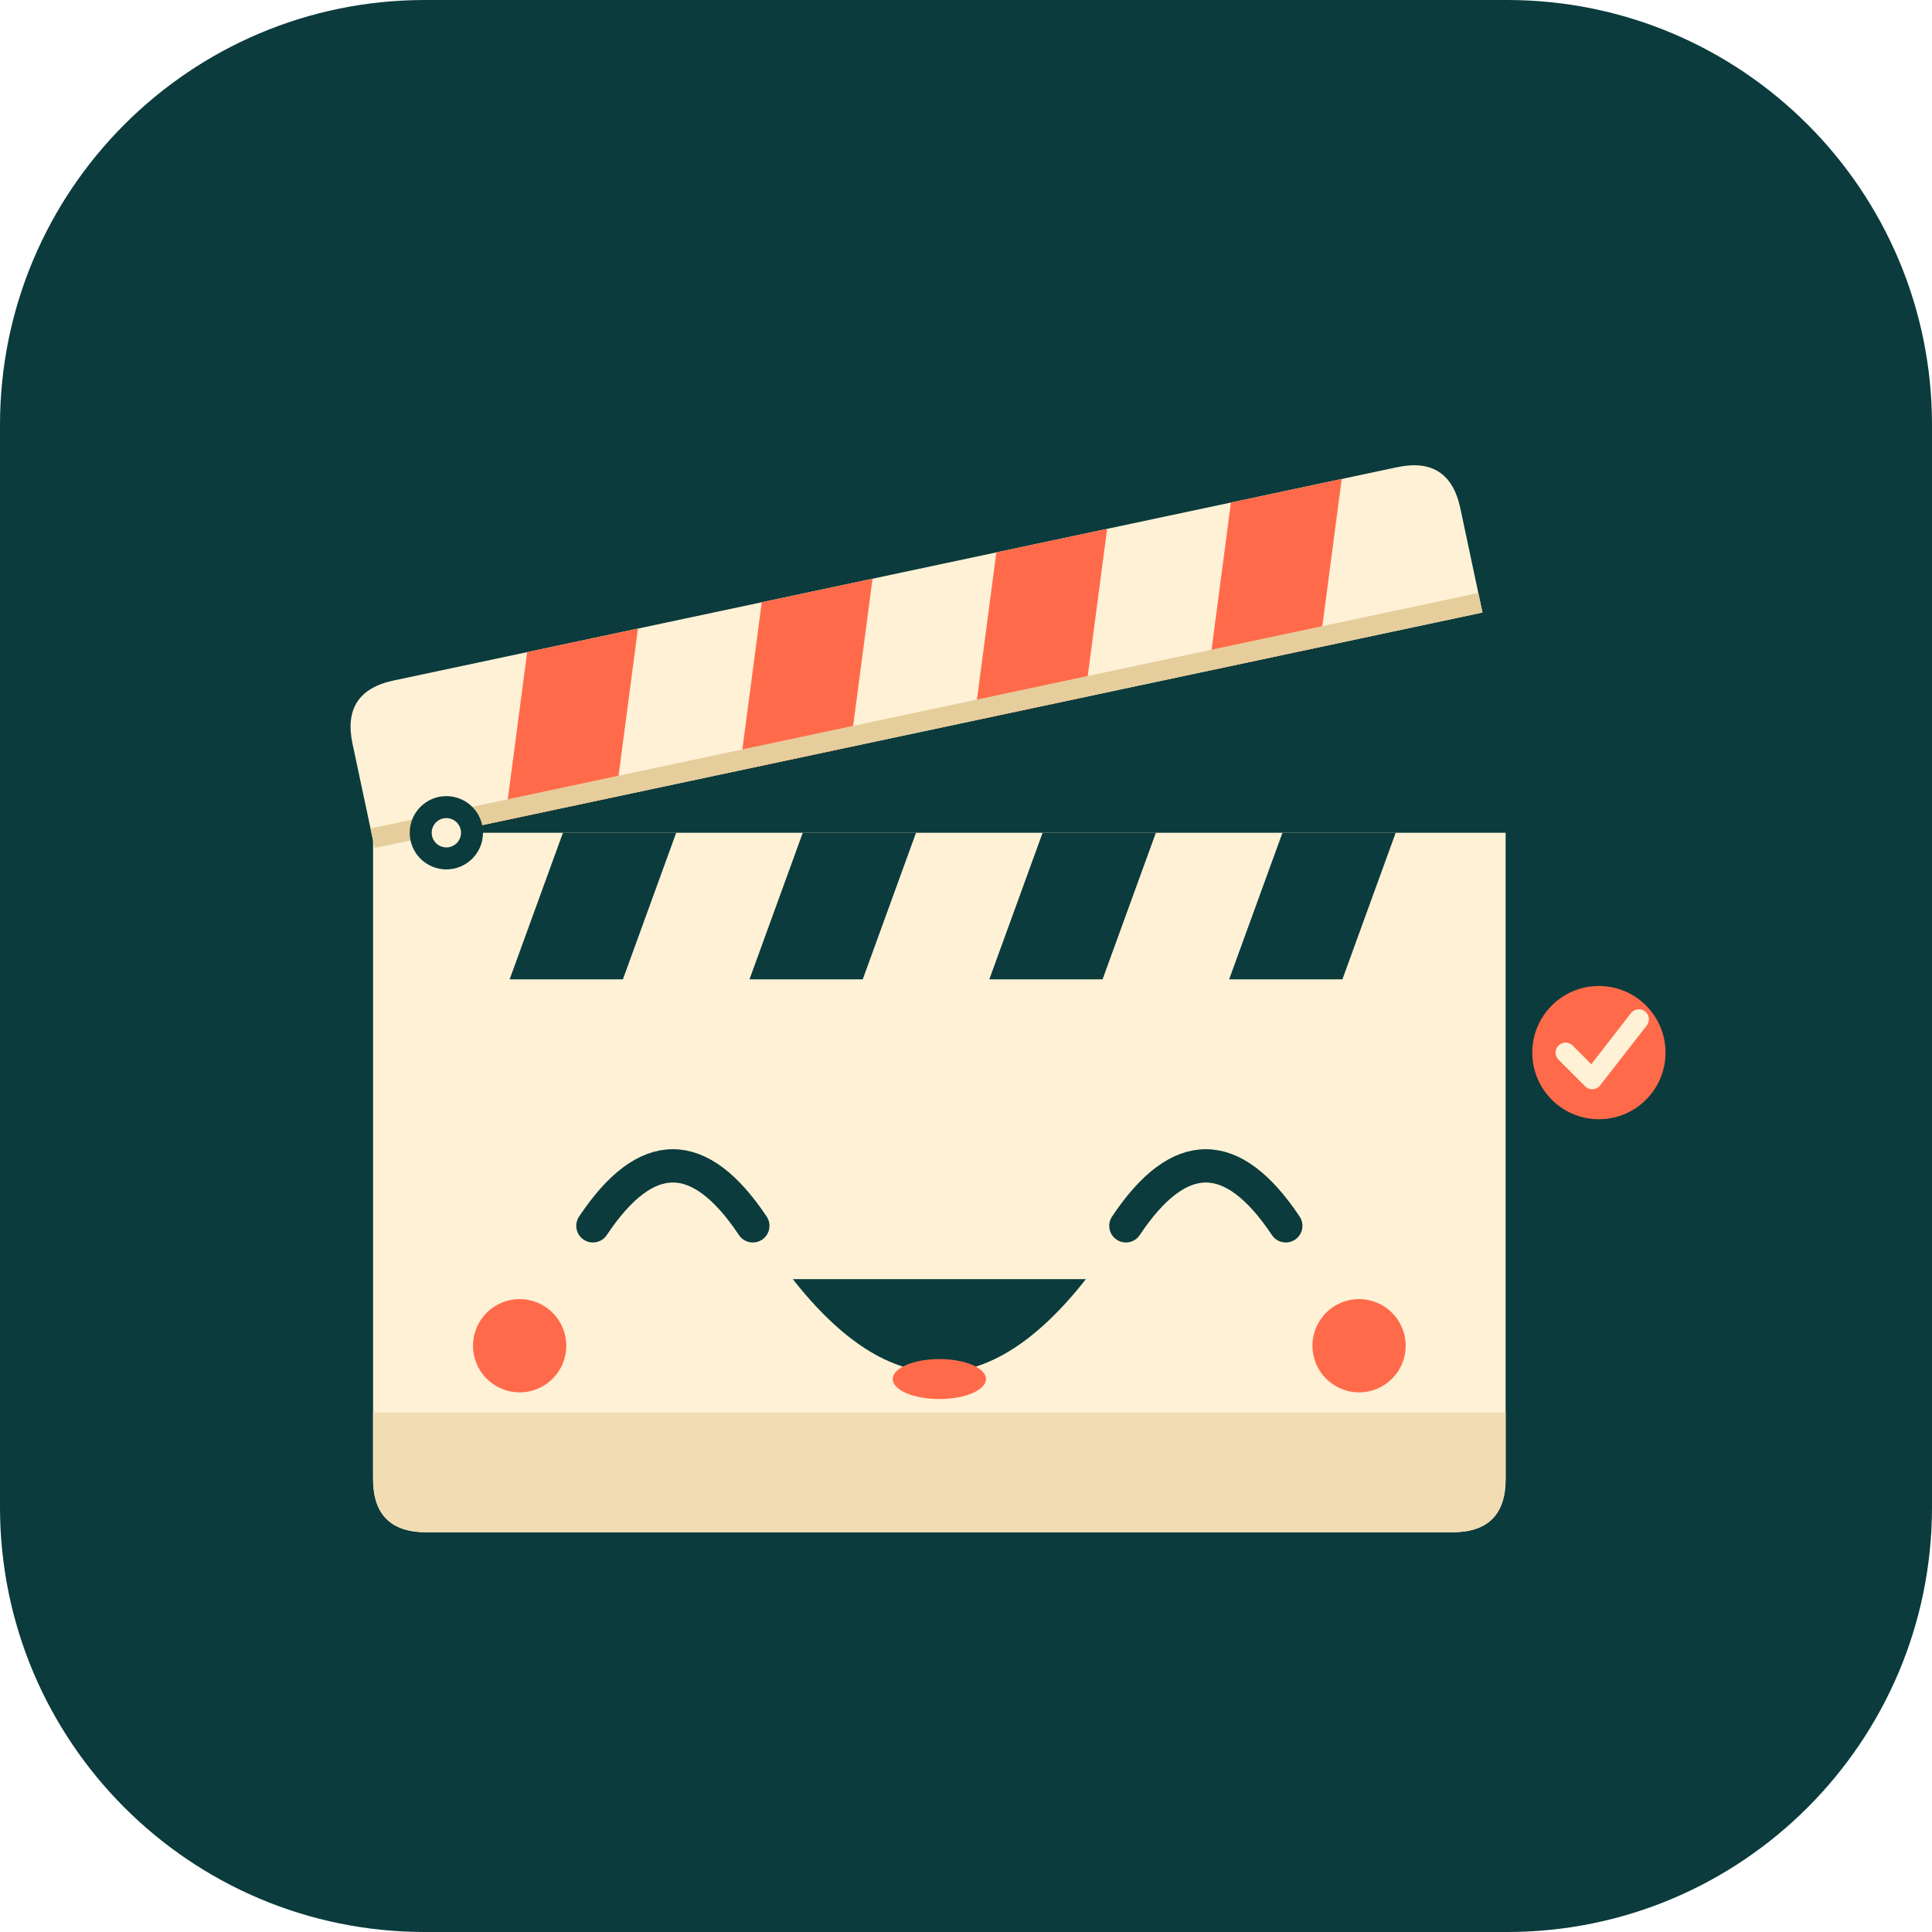
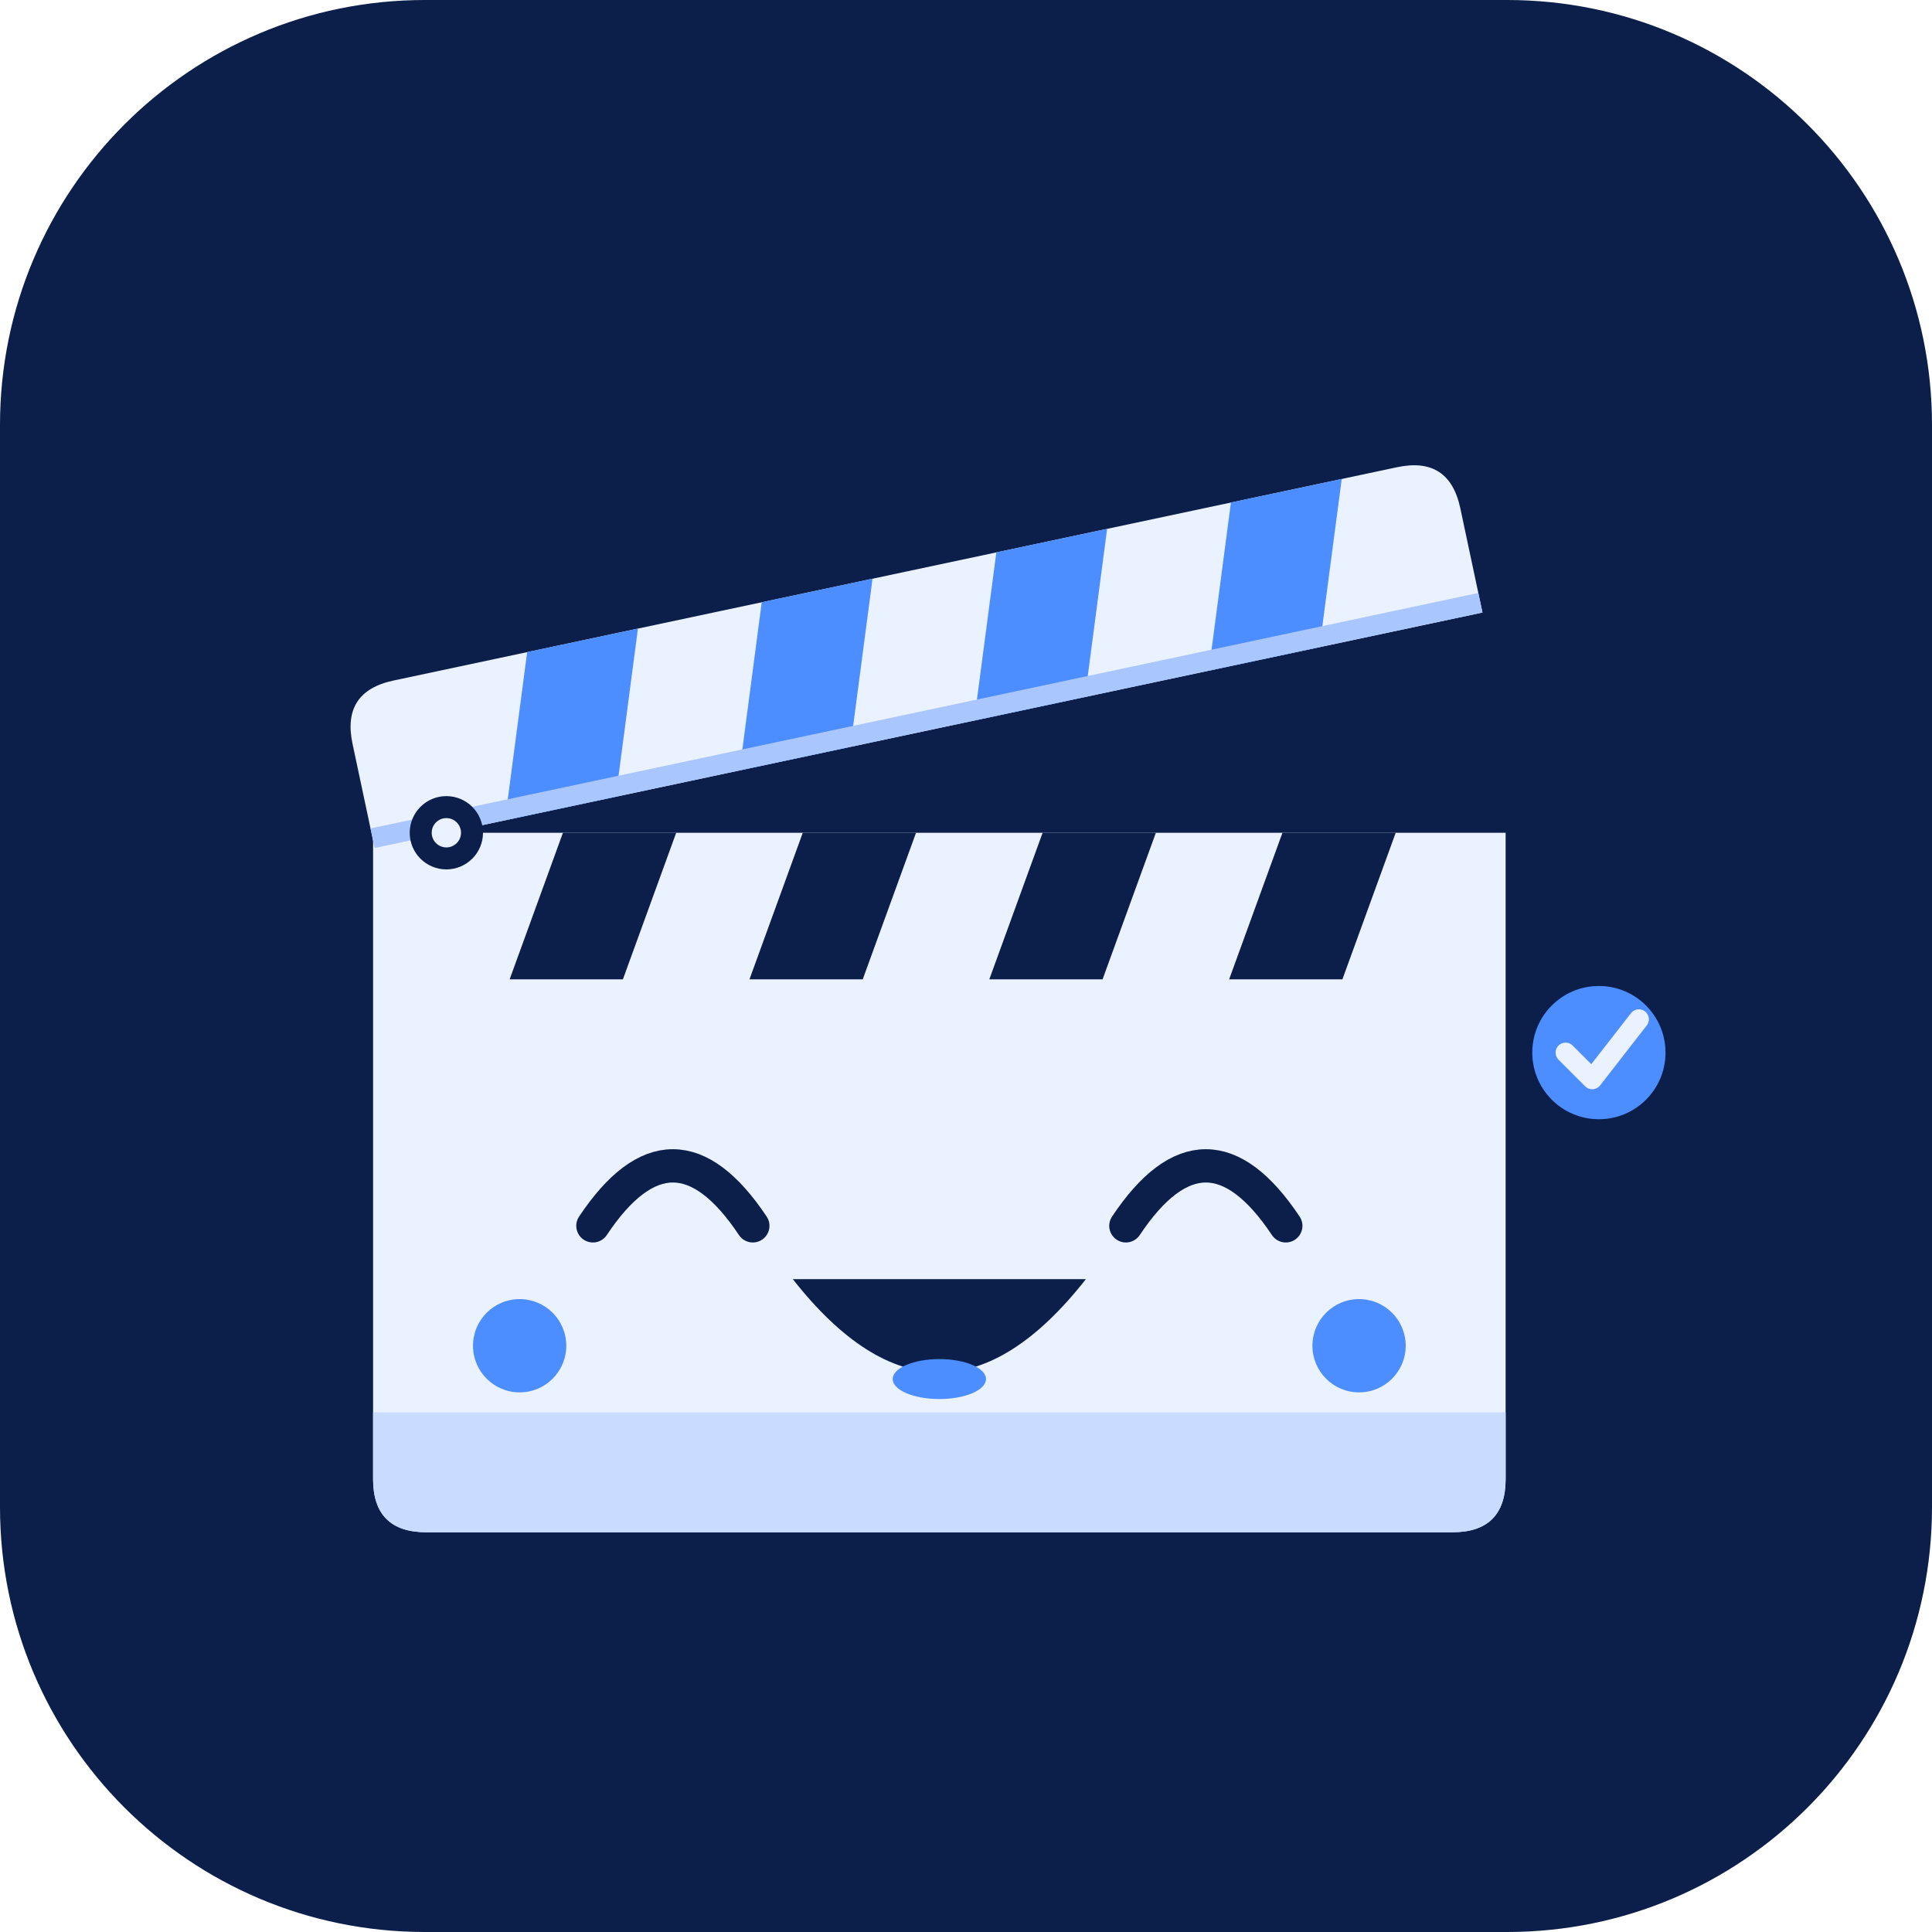
<svg xmlns="http://www.w3.org/2000/svg" width="512" height="512" viewBox="0 0 512 512">
  <defs>
    <clipPath id="cl">
      <path d="M105 85 V69 Q105 61 113 61 H267 Q275 61 275 69 V85 Z" />
    </clipPath>
    <clipPath id="bc">
      <path d="M105 85 H275 V182 Q275 190 267 190 H113 Q105 190 105 182 Z" />
    </clipPath>
  </defs>
-   <rect width="512" height="512" rx="112.6" fill="#0B3B3C" />
+   <rect width="512" height="512" rx="112.6" fill="#0B1F4A" />
  <svg x="51.2" y="97.1" width="409.6" height="317.8" viewBox="78 15 232 180">
-     <path d="M105 85 H275 V182 Q275 190 267 190 H113 Q105 190 105 182 Z" fill="#FFF1D6" />
+     <path d="M105 85 H275 V182 Q275 190 267 190 H113 Q105 190 105 182 Z" fill="#EAF1FF" />
    <g clip-path="url(#bc)">
-       <rect x="105" y="172" width="170" height="18" fill="#F2DDB3" />
+       <rect x="105" y="172" width="170" height="18" fill="#C9DBFF" />
    </g>
-     <polygon points="133.5,85 150.5,85 142.5,107 125.5,107" fill="#0B3B3C" />
-     <polygon points="169.5,85 186.5,85 178.5,107 161.5,107" fill="#0B3B3C" />
-     <polygon points="205.5,85 222.5,85 214.5,107 197.5,107" fill="#0B3B3C" />
-     <polygon points="241.5,85 258.5,85 250.5,107 233.5,107" fill="#0B3B3C" />
+     <polygon points="133.5,85 150.5,85 142.5,107 125.5,107" fill="#0B1F4A" />
+     <polygon points="169.5,85 186.5,85 178.5,107 161.5,107" fill="#0B1F4A" />
+     <polygon points="205.5,85 222.5,85 214.5,107 197.5,107" fill="#0B1F4A" />
+     <polygon points="241.5,85 258.5,85 250.5,107 233.5,107" fill="#0B1F4A" />
    <g transform="rotate(-12 116 85)">
-       <path d="M105 85 V69 Q105 61 113 61 H267 Q275 61 275 69 V85 Z" fill="#FFF1D6" />
+       <path d="M105 85 V69 Q105 61 113 61 H267 Q275 61 275 69 V85 Z" fill="#EAF1FF" />
      <g clip-path="url(#cl)">
-         <polygon points="133.5,61 150.5,61 142,85 125,85" fill="#FF6B4A" />
-         <polygon points="169.5,61 186.5,61 178,85 161,85" fill="#FF6B4A" />
-         <polygon points="205.5,61 222.5,61 214,85 197,85" fill="#FF6B4A" />
-         <polygon points="241.5,61 258.5,61 250,85 233,85" fill="#FF6B4A" />
-         <rect x="105" y="82" width="170" height="3" fill="#E6CE9C" />
+         <polygon points="133.5,61 150.5,61 142,85 125,85" fill="#4C8DFF" />
+         <polygon points="169.5,61 186.5,61 178,85 161,85" fill="#4C8DFF" />
+         <polygon points="205.5,61 222.5,61 214,85 197,85" fill="#4C8DFF" />
+         <polygon points="241.5,61 258.5,61 250,85 233,85" fill="#4C8DFF" />
+         <rect x="105" y="82" width="170" height="3" fill="#A9C6FF" />
      </g>
    </g>
-     <circle cx="116" cy="85" r="5.5" fill="#0B3B3C" />
-     <circle cx="116" cy="85" r="2.2" fill="#FFF1D6" />
-     <path d="M138 144 Q150 126 162 144 M218 144 Q230 126 242 144" fill="none" stroke="#0B3B3C" stroke-width="5" stroke-linecap="round" />
-     <path d="M168 152 Q190 180 212 152 Z" fill="#0B3B3C" />
-     <ellipse cx="190" cy="167" rx="7" ry="3" fill="#FF6B4A" />
-     <circle cx="127" cy="162" r="7" fill="#FF6B4A" />
-     <circle cx="253" cy="162" r="7" fill="#FF6B4A" />
-     <circle cx="289" cy="118" r="10" fill="#FF6B4A" />
-     <path d="M284 118 L288 122 L295 113" fill="none" stroke="#FFF1D6" stroke-width="3" stroke-linecap="round" stroke-linejoin="round" />
+     <circle cx="116" cy="85" r="5.5" fill="#0B1F4A" />
+     <circle cx="116" cy="85" r="2.2" fill="#EAF1FF" />
+     <path d="M138 144 Q150 126 162 144 M218 144 Q230 126 242 144" fill="none" stroke="#0B1F4A" stroke-width="5" stroke-linecap="round" />
+     <path d="M168 152 Q190 180 212 152 Z" fill="#0B1F4A" />
+     <ellipse cx="190" cy="167" rx="7" ry="3" fill="#4C8DFF" />
+     <circle cx="127" cy="162" r="7" fill="#4C8DFF" />
+     <circle cx="253" cy="162" r="7" fill="#4C8DFF" />
+     <circle cx="289" cy="118" r="10" fill="#4C8DFF" />
+     <path d="M284 118 L288 122 L295 113" fill="none" stroke="#EAF1FF" stroke-width="3" stroke-linecap="round" stroke-linejoin="round" />
  </svg>
</svg>
